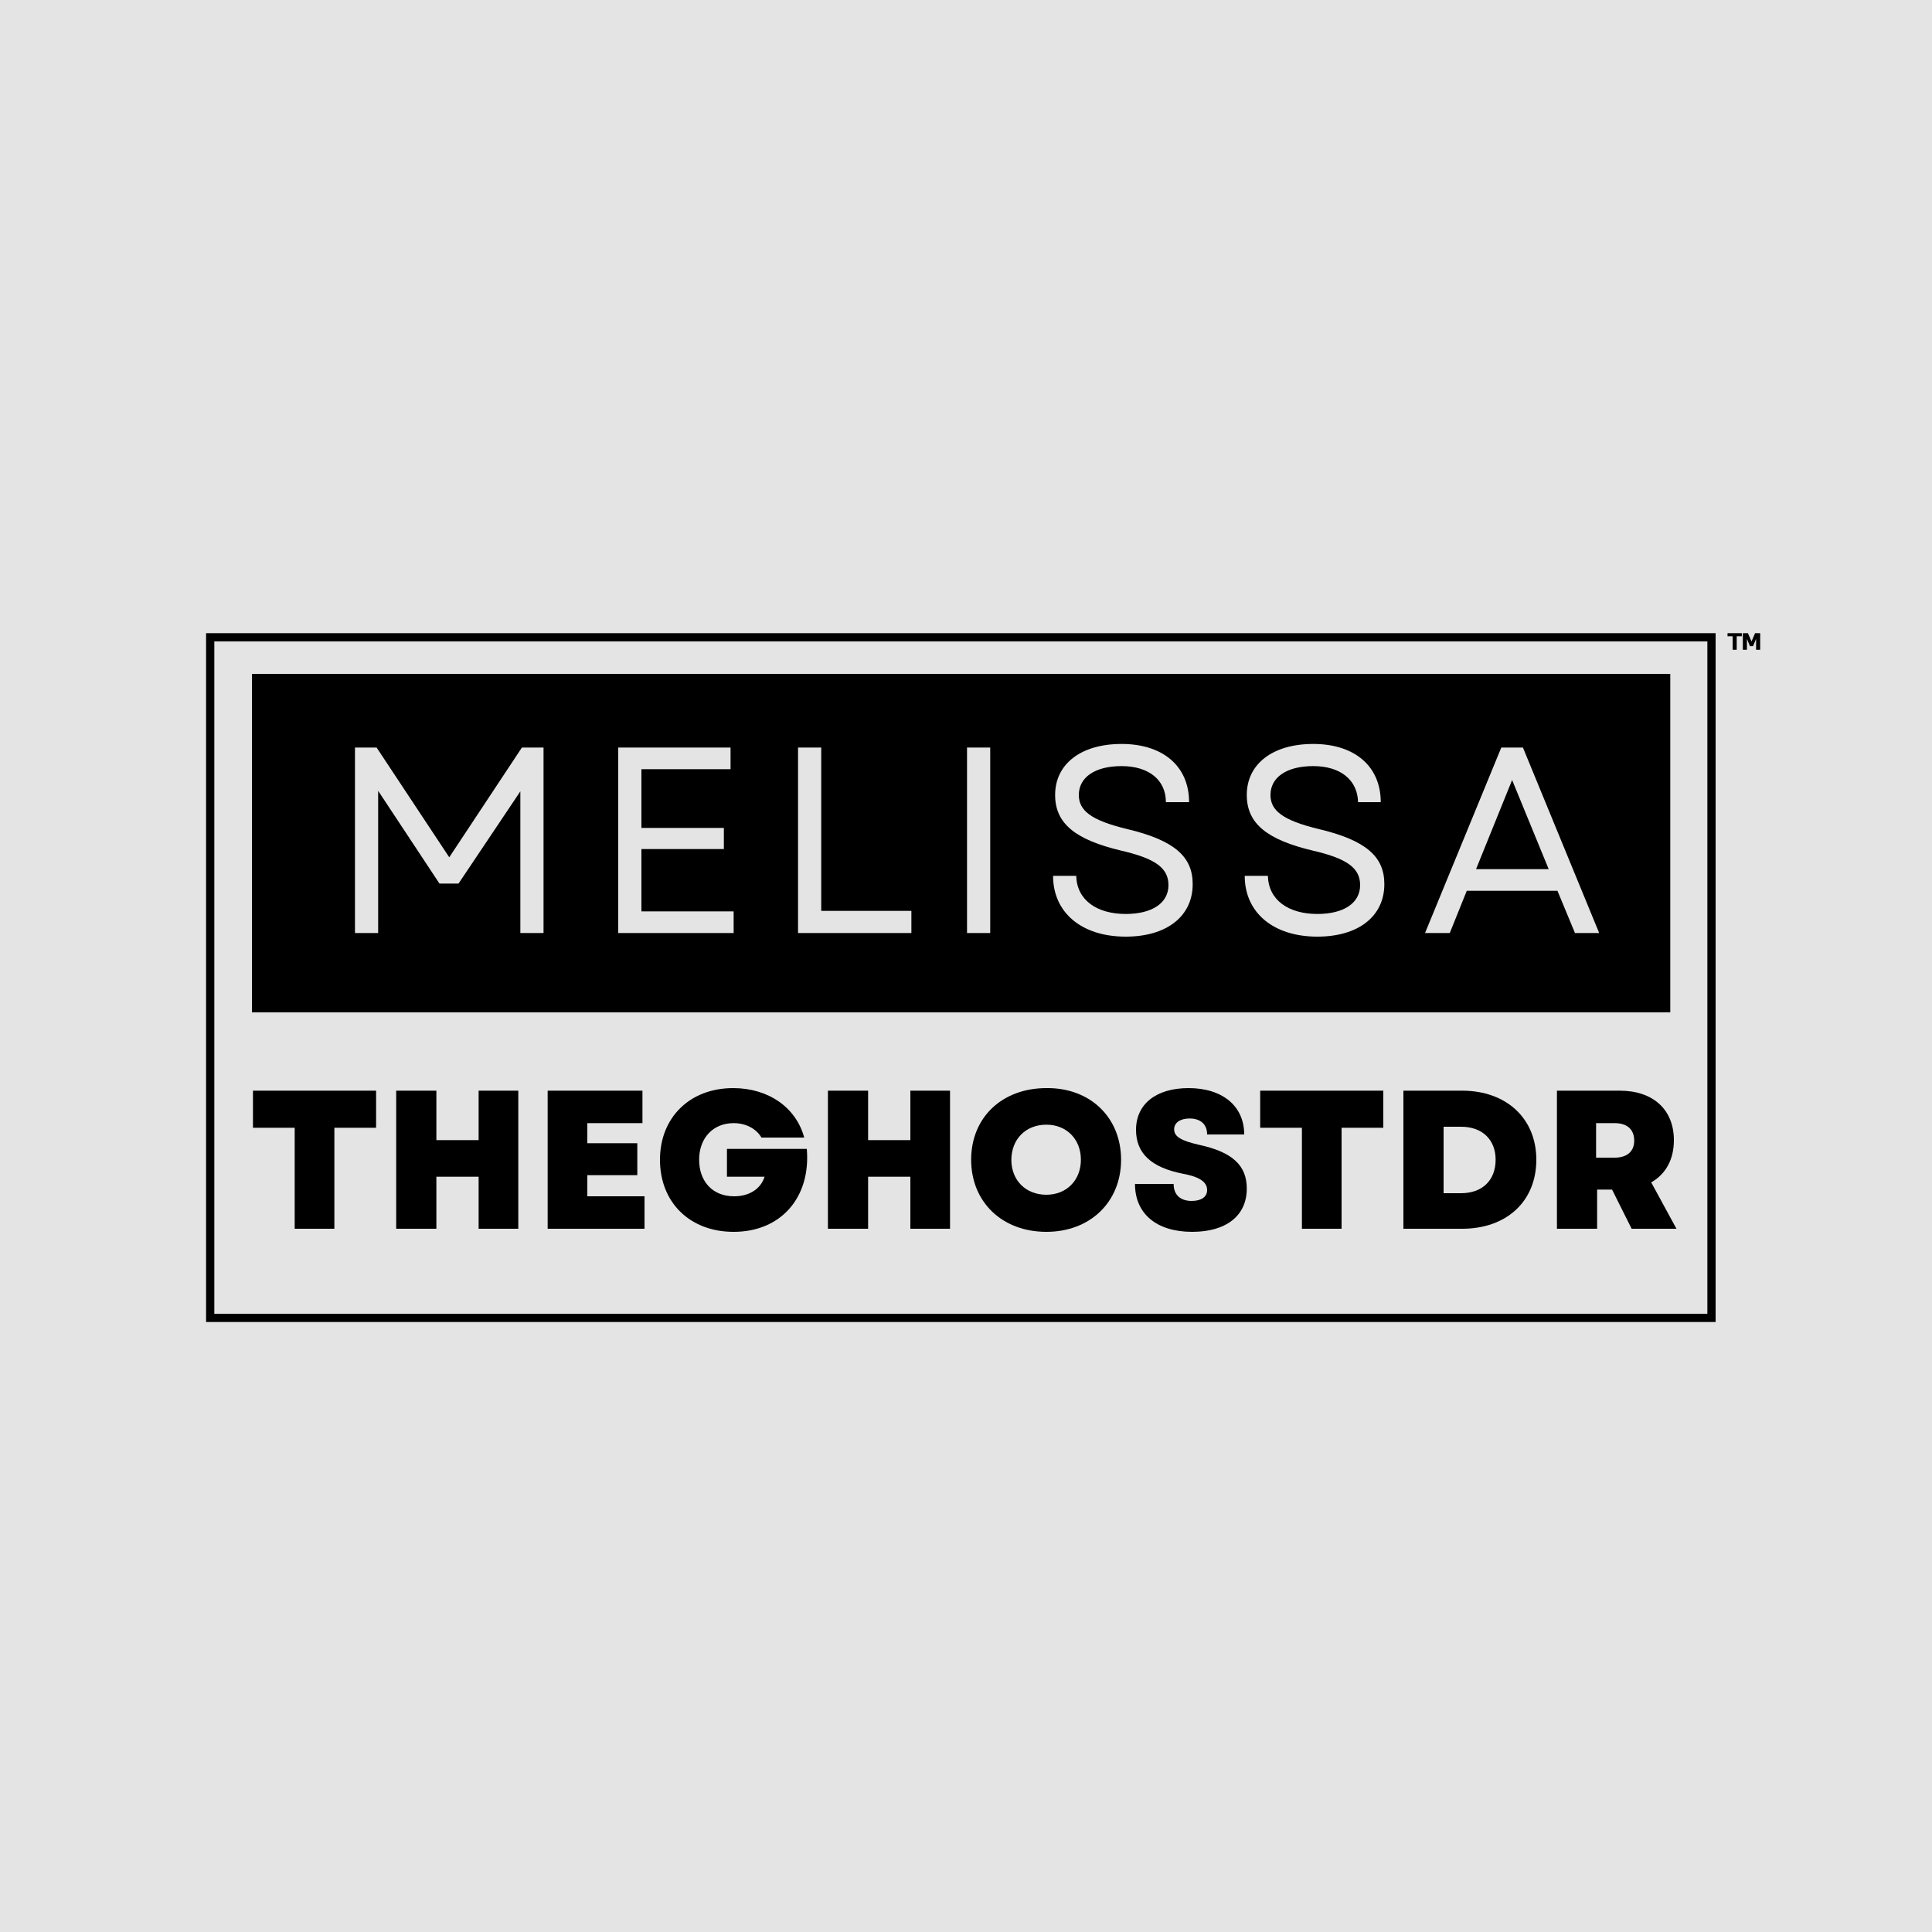
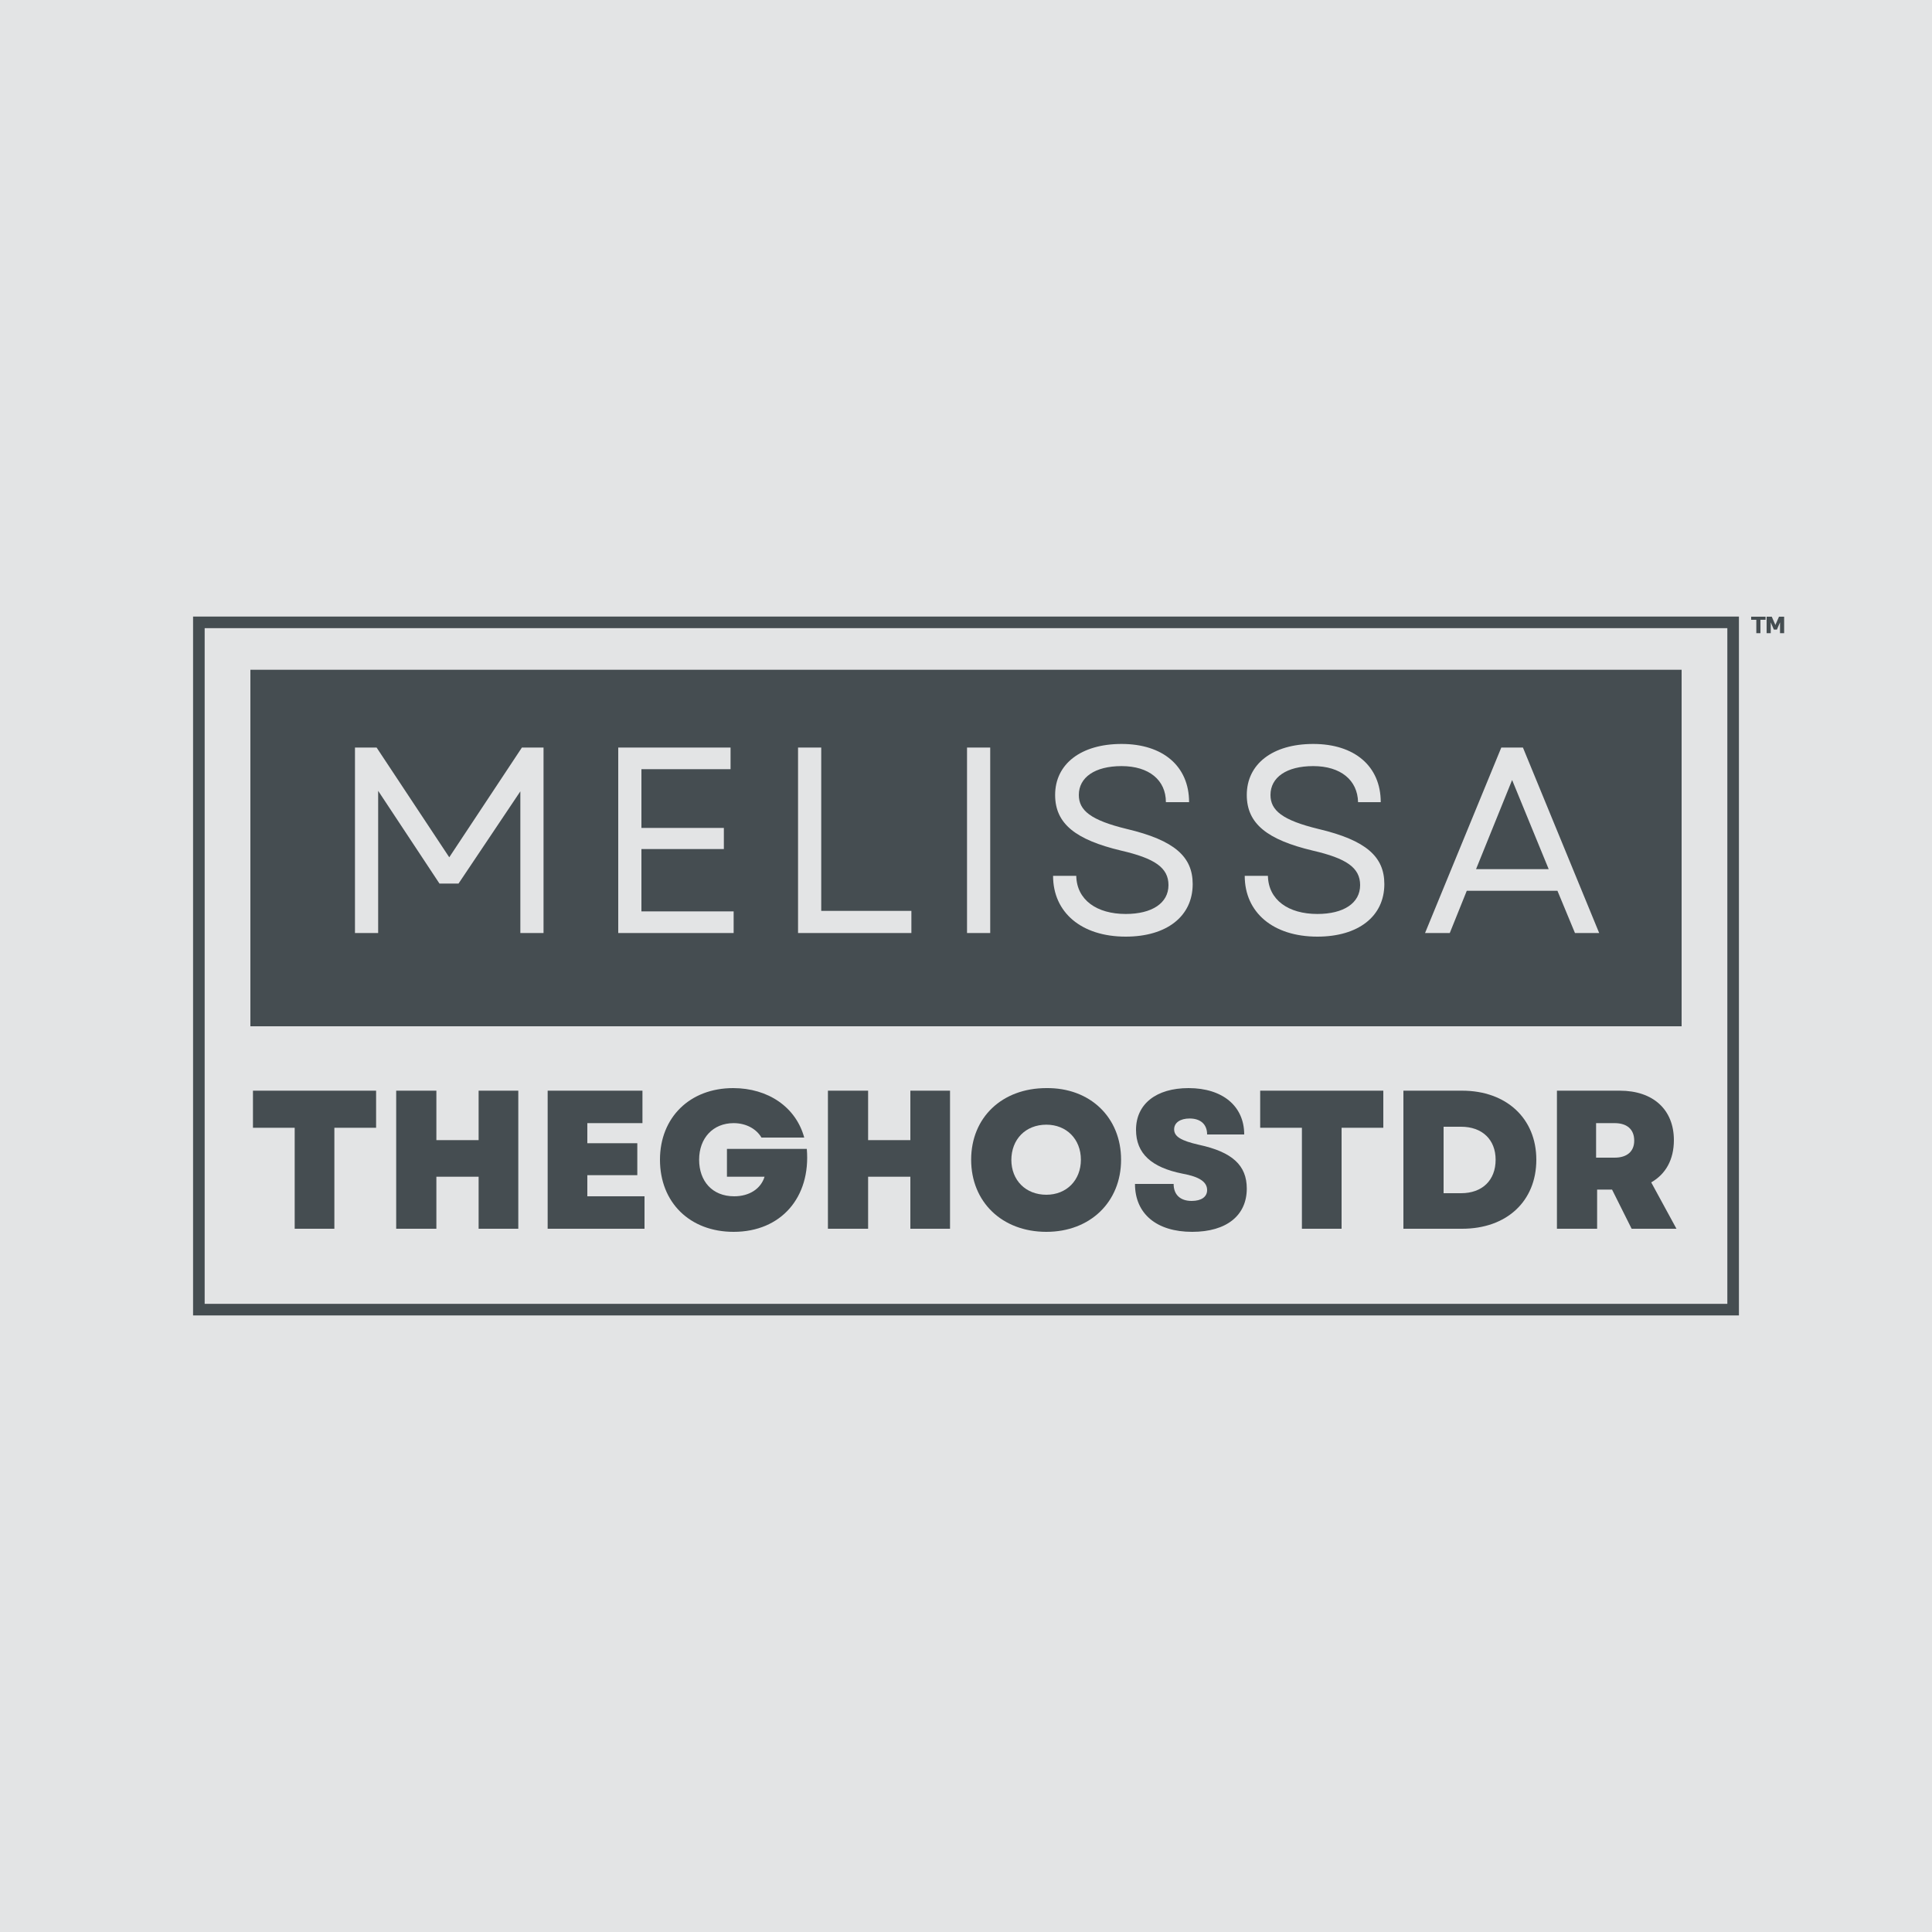
<svg xmlns="http://www.w3.org/2000/svg" baseProfile="tiny-ps" version="1.2" viewBox="0 0 375 375">
  <g id="Bkg">
-     <rect fill="#e4e4e4" width="375" height="375" />
+     <rect fill="#e3e4e5" width="375" height="375" />
  </g>
  <g id="Logo">
-     <g id="Rects" fill="#000000">
-       <path d="M 40,122.9 V 256.6 H 333 V 122.9 Z m 1.6,1.6 H 331.4 V 255 H 41.6 Z" />
-       <path d="M 48.9,130.8 H 324.2 v 65.7 H 48.9 Z" />
+     <g id="Rects">
+       <path fill="none" stroke="#454d51" stroke-width="2.25" d="M 38.6,120.8 H 336.4 V 254.2 H 38.6 Z" />
+       <path fill="#454d51" d="M 48.6,130 H 326.4 v 69.2 H 48.6 Z" />
    </g>
-     <g id="Melissa" fill="#e4e4e4">
+     <g id="Melissa" fill="#e3e4e5">
      <path transform="translate(63.6,181.1)" d="M 5.3 0 L 9.8 0 L 9.8 -27.6 L 21.7 -9.6 L 25.4 -9.6 L 37.4 -27.5 L 37.4 0 L 41.9 0 L 41.9 -36 L 37.7 -36 L 23.6 -14.7 L 9.5 -36 L 5.3 -36 Z M 5.3 0" />
      <path transform="translate(114.7, 181.1)" d="M 5.3 0 L 27.7 0 L 27.7 -4.2 L 9.8 -4.2 L 9.8 -16.3 L 25.8 -16.3 L 25.8 -20.4 L 9.8 -20.4 L 9.8 -31.8 L 27.1 -31.8 L 27.1 -36 L 5.3 -36 Z M 5.3 0" />
      <path transform="translate(149.6, 181.1)" d="M 5.3 0 L 27.3 0 L 27.3 -4.3 L 9.8 -4.3 L 9.8 -36 L 5.3 -36 Z M 5.3 0" />
      <path transform="translate(182.4, 181.1)" d="M 5.3 0 L 9.8 0 L 9.8 -36 L 5.3 -36 Z M 5.3 0" />
      <path transform="translate(201.3, 181.1)" d="M 17.2 0.7 C 25.1 0.7 30.2 -3.2 30.2 -9.5 C 30.2 -14.8 26.7 -18 17.4 -20.2 C 10.4 -21.9 8.1 -23.8 8.1 -26.8 C 8.1 -30.2 11.2 -32.4 16.4 -32.4 C 21.7 -32.4 25 -29.7 25 -25.4 L 29.5 -25.4 C 29.5 -32.4 24.4 -36.7 16.4 -36.7 C 8.5 -36.7 3.5 -32.8 3.5 -26.8 C 3.5 -21.2 7.5 -18.1 16.3 -16 C 22.8 -14.5 25.5 -12.7 25.5 -9.3 C 25.5 -5.8 22.3 -3.7 17.2 -3.7 C 11.6 -3.7 7.7 -6.4 7.6 -11.1 L 3.1 -11.1 C 3.1 -4 8.6 0.7 17.2 0.7 Z M 17.2 0.7" />
      <path transform="translate(238.5, 181.1)" d="M 17.2 0.7 C 25.1 0.7 30.2 -3.2 30.2 -9.5 C 30.2 -14.8 26.7 -18 17.4 -20.2 C 10.4 -21.9 8.1 -23.8 8.1 -26.8 C 8.1 -30.2 11.2 -32.4 16.4 -32.4 C 21.7 -32.4 25 -29.7 25.1 -25.4 L 29.5 -25.4 C 29.5 -32.4 24.4 -36.7 16.4 -36.7 C 8.5 -36.7 3.5 -32.8 3.5 -26.8 C 3.5 -21.2 7.5 -18.1 16.3 -16 C 22.8 -14.5 25.5 -12.7 25.5 -9.3 C 25.5 -5.8 22.3 -3.7 17.2 -3.7 C 11.6 -3.7 7.7 -6.4 7.6 -11.1 L 3.1 -11.1 C 3.1 -4 8.6 0.7 17.2 0.7 Z M 17.2 0.7" />
      <path transform="translate(275.7, 181.1)" d="M 0.9 0 L 5.7 0 L 9 -8.2 L 26.6 -8.2 L 30 0 L 34.7 0 L 19.9 -36 L 15.7 -36 Z M 10.8 -12.4 L 17.8 -29.7 L 24.9 -12.4 Z M 10.8 -12.4" />
    </g>
-     <g id="TheGhostDr" fill="#000000">
+     <g id="TheGhostDr" fill="#454d51">
      <path transform="translate(48, 238.5)" d="M 9.2 0 L 16.9 0 L 16.9 -19.6 L 25 -19.6 L 25 -26.8 L 1.1 -26.8 L 1.1 -19.6 L 9.2 -19.6 Z M 9.2 0" />
      <path transform="translate(74.1, 238.5)" d="M 18.8 0 L 26.5 0 L 26.5 -26.8 L 18.8 -26.8 L 18.8 -17.2 L 10.6 -17.2 L 10.6 -26.8 L 2.8 -26.8 L 2.8 0 L 10.6 0 L 10.6 -10.1 L 18.8 -10.1 Z M 18.8 0" />
      <path transform="translate(103.5, 238.5)" d="M 2.8 0 L 21.6 0 L 21.6 -6.3 L 10.5 -6.3 L 10.5 -10.4 L 20.2 -10.4 L 20.2 -16.6 L 10.5 -16.6 L 10.5 -20.5 L 21.2 -20.5 L 21.2 -26.8 L 2.8 -26.8 Z M 2.8 0" />
      <path transform="translate(126.8, 238.5)" d="M 15.6 0.6 C 24.8 0.6 30.6 -6.1 29.8 -15.5 L 14.3 -15.5 L 14.3 -10.1 L 21.6 -10.1 C 20.9 -7.8 18.7 -6.3 15.7 -6.3 C 11.4 -6.3 8.9 -9.3 8.9 -13.4 C 8.9 -17.6 11.6 -20.5 15.6 -20.5 C 18 -20.5 20 -19.4 21 -17.7 L 29.3 -17.7 C 27.7 -23.6 22.3 -27.3 15.5 -27.3 C 7.1 -27.3 1.3 -21.6 1.3 -13.4 C 1.3 -5.1 7.1 0.6 15.6 0.6 Z M 15.6 0.6" />
      <path transform="translate(157.9, 238.5)" d="M 18.8 0 L 26.5 0 L 26.5 -26.8 L 18.8 -26.8 L 18.8 -17.2 L 10.6 -17.2 L 10.6 -26.8 L 2.8 -26.8 L 2.8 0 L 10.6 0 L 10.6 -10.1 L 18.8 -10.1 Z M 18.8 0" />
      <path transform="translate(187.2, 238.5)" d="M 15.9 0.6 C 24.4 0.6 30.4 -5.2 30.4 -13.4 C 30.4 -21.6 24.4 -27.4 15.9 -27.3 C 7.3 -27.3 1.3 -21.6 1.3 -13.4 C 1.3 -5.2 7.3 0.6 15.9 0.6 Z M 9.1 -13.3 C 9.1 -17.4 11.9 -20.2 15.9 -20.2 C 19.8 -20.2 22.6 -17.4 22.6 -13.4 C 22.6 -9.4 19.8 -6.6 15.9 -6.6 C 11.9 -6.6 9.1 -9.4 9.1 -13.4 Z M 9.1 -13.4" />
      <path transform="translate(219, 238.5)" d="M 12.4 0.6 C 19.1 0.6 23 -2.6 23 -7.8 C 23 -12.3 20.2 -14.9 13.7 -16.3 C 10.2 -17.1 8.9 -17.9 8.9 -19.3 C 8.9 -20.6 10.1 -21.4 11.9 -21.4 C 14 -21.4 15.3 -20.3 15.3 -18.3 L 22.5 -18.3 C 22.5 -23.8 18.3 -27.3 11.7 -27.3 C 5.4 -27.3 1.5 -24.2 1.5 -19.2 C 1.5 -14.6 4.5 -11.9 10.5 -10.7 C 13.8 -10.1 15.3 -9.1 15.3 -7.5 C 15.3 -6.2 14.2 -5.4 12.3 -5.4 C 10.1 -5.4 8.8 -6.6 8.8 -8.7 L 1.3 -8.7 C 1.3 -2.9 5.5 0.6 12.4 0.6 Z M 12.4 0.6" />
      <path transform="translate(243.5, 238.5)" d="M 9.2 0 L 16.9 0 L 16.9 -19.6 L 25 -19.6 L 25 -26.8 L 1.1 -26.8 L 1.1 -19.6 L 9.2 -19.6 Z M 9.2 0" />
      <path transform="translate(269.6, 238.5)" d="M 2.8 0 L 14.2 0 C 22.8 0 28.6 -5.3 28.6 -13.4 C 28.6 -21.4 22.8 -26.8 14.2 -26.8 L 2.8 -26.8 Z M 10.6 -6.9 L 10.6 -19.8 L 14 -19.8 C 18.1 -19.8 20.7 -17.3 20.7 -13.4 C 20.7 -9.4 18.1 -6.9 14 -6.9 Z M 10.6 -6.9" />
      <path transform="translate(299.4, 238.5)" d="M 2.8 0 L 10.6 0 L 10.6 -7.6 L 13.5 -7.6 L 17.3 0 L 26 0 L 21.1 -9 C 23.9 -10.6 25.5 -13.4 25.5 -17.2 C 25.5 -23.1 21.5 -26.8 15 -26.8 L 2.8 -26.8 Z M 10.4 -13.8 L 10.4 -20.5 L 14 -20.5 C 16.4 -20.5 17.8 -19.3 17.8 -17.1 C 17.8 -15 16.4 -13.8 14 -13.8 Z M 10.4 -13.8" />
    </g>
    <g id="Trademark">
-       <path fill="#000000" transform="scale(0.99,1.009)" d="m 341.5,122.4 h -1 v 2.6 h -0.8 v -2.6 h -1 v -0.6 h 2.8 z m 3.6,2.6 h -0.8 v -2.1 l -0.6,1.4 h -0.6 l -0.6,-1.4 v 2.1 h -0.8 v -3.2 h 1 l 0.7,1.6 0.7,-1.6 h 1 z" />
+       <path fill="#454d51" d="m 342.7,120.3 h -1 v 2.6 h -0.8 v -2.6 h -1 v -0.6 h 2.8 z m 3.6,2.6 h -0.8 v -2.1 l -0.6,1.4 h -0.6 l -0.6,-1.4 v 2.1 h -0.8 v -3.2 h 1 l 0.7,1.6 0.7,-1.6 h 1 z" />
    </g>
  </g>
</svg>
